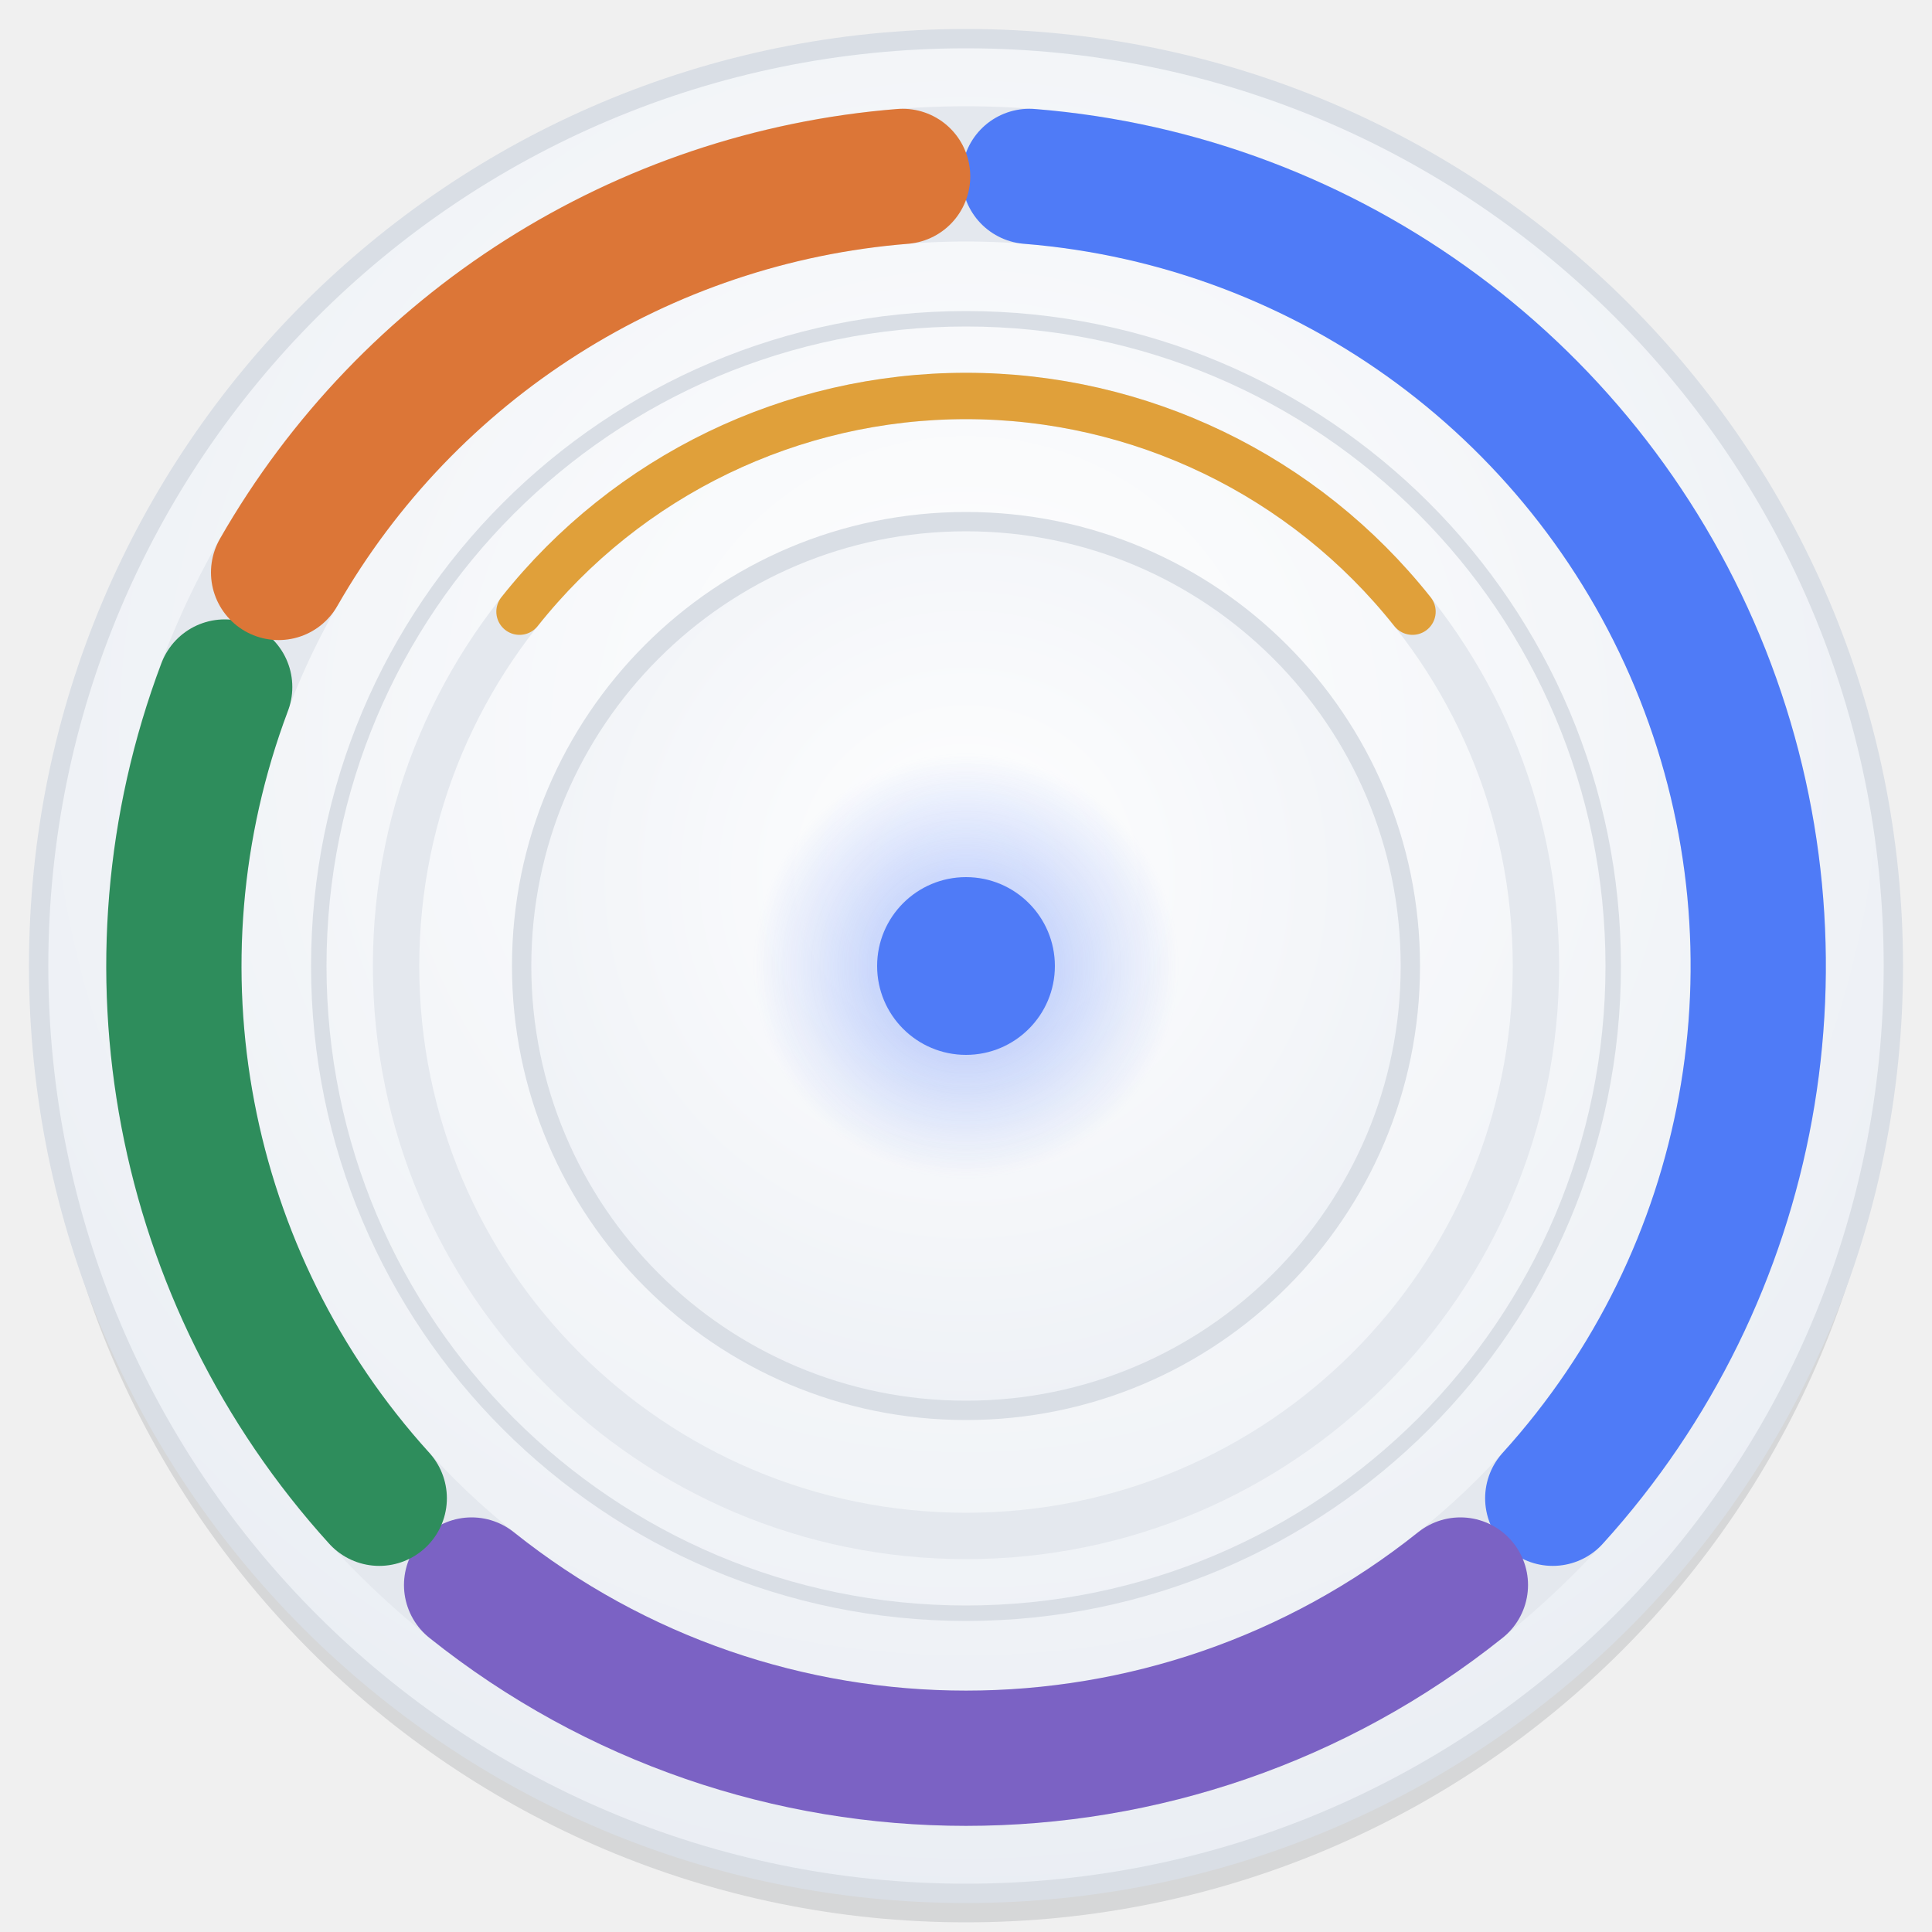
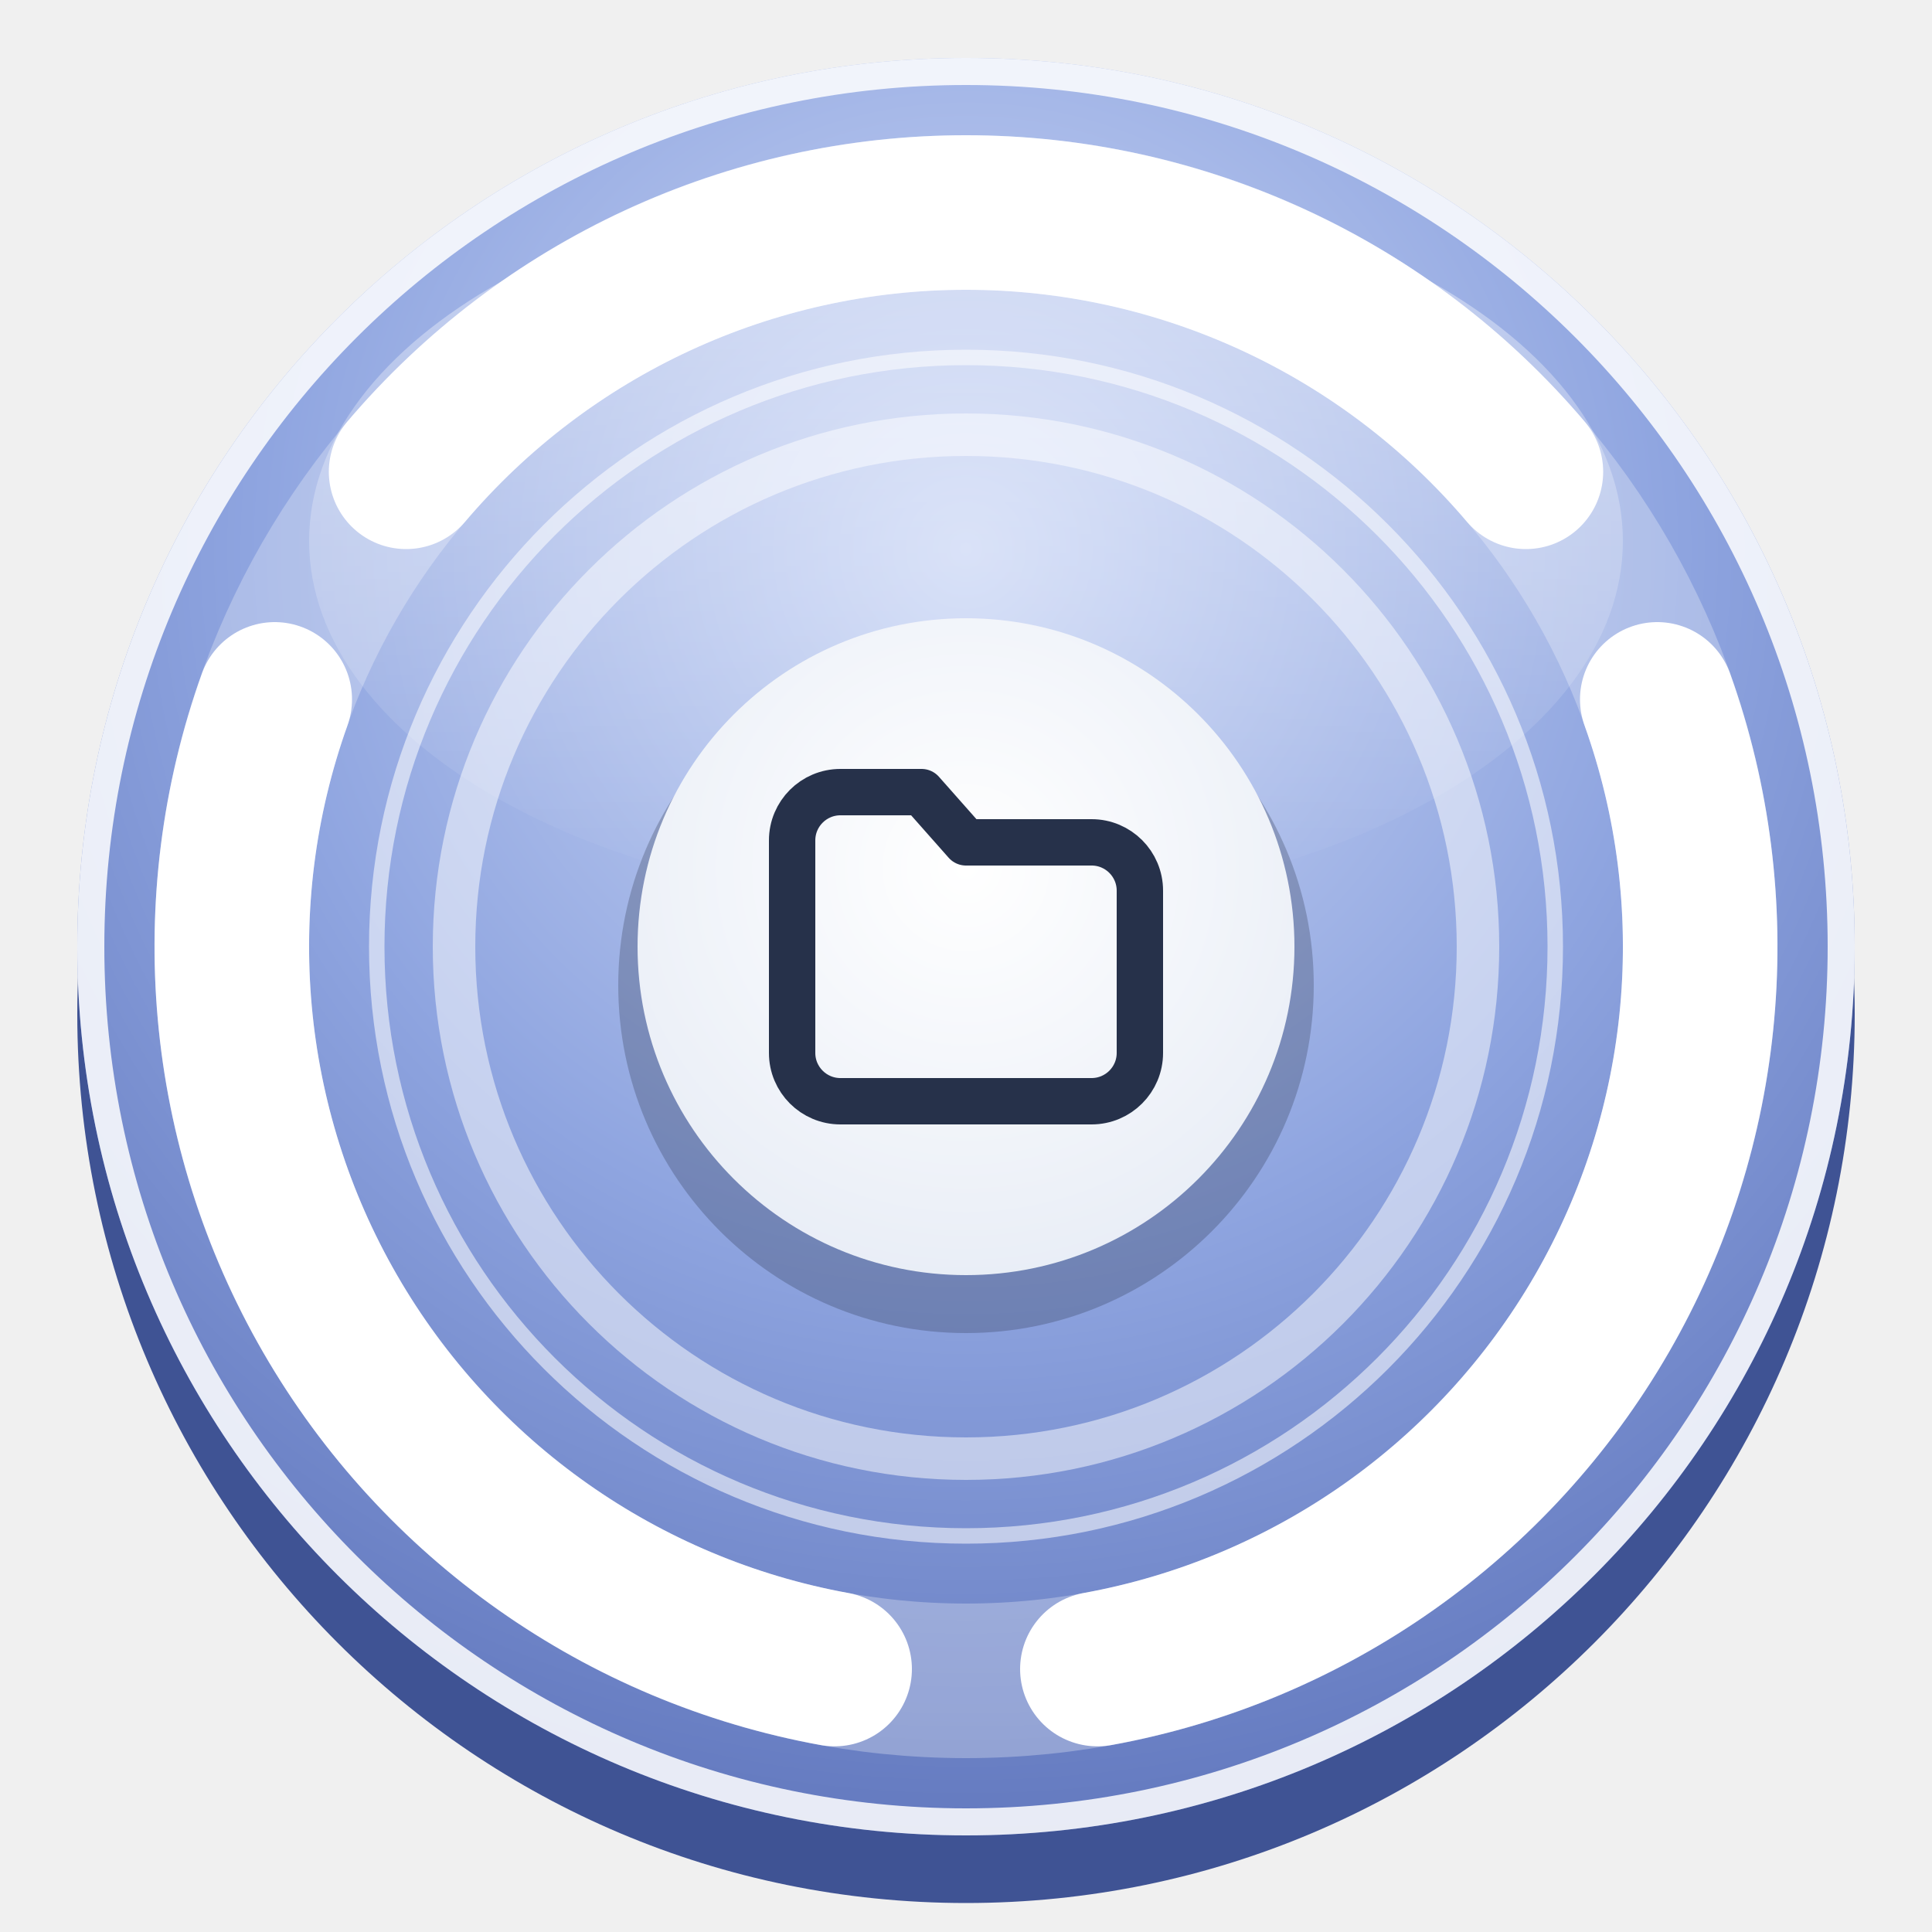
<svg xmlns="http://www.w3.org/2000/svg" width="100" height="100" viewBox="0 0 100 100">
  <defs>
-     <radialGradient id="body" cx="50%" cy="38%" r="65%">
+     <radialGradient id="glass" cx="50%" cy="28%" r="78%">
+       <stop offset="0" stop-color="#cfdaf6" />
+       <stop offset=".5" stop-color="#8fa5e0" />
+       <stop offset="1" stop-color="#5a70b8" />
+     </radialGradient>
+     <linearGradient id="sheen" x1="0" y1="0" x2="0" y2="1">
+       <stop offset="0" stop-color="#ffffff" stop-opacity=".45" />
+       <stop offset="1" stop-color="#ffffff" stop-opacity="0" />
+     </linearGradient>
+     <radialGradient id="core" cx="50%" cy="38%" r="65%">
      <stop offset="0" stop-color="#ffffff" />
-       <stop offset="1" stop-color="#e9edf3" />
-     </radialGradient>
-     <radialGradient id="core" cx="50%" cy="40%" r="60%">
-       <stop offset="0" stop-color="#ffffff" />
-       <stop offset="1" stop-color="#eef1f6" />
-     </radialGradient>
-     <radialGradient id="glow" cx="50%" cy="50%" r="50%">
-       <stop offset="0" stop-color="#4f7bf7" stop-opacity=".9" />
-       <stop offset="1" stop-color="#4f7bf7" stop-opacity="0" />
+       <stop offset="1" stop-color="#e8edf6" />
    </radialGradient>
  </defs>
-   <circle cx="50" cy="51.5" r="48" fill="#14181e" opacity=".12" />
-   <circle cx="50" cy="50" r="48" fill="url(#body)" stroke="#d9dee5" stroke-width="1" />
-   <circle cx="50" cy="50" r="41" fill="none" stroke="#e4e8ee" stroke-width="7" />
-   <path d="M53.28,9.13 A41,41 0 0 1 80.37,77.55" fill="none" stroke="#4f7bf7" stroke-width="7" stroke-linecap="round" />
-   <path d="M75.59,82.04 A41,41 0 0 1 24.41,82.04" fill="none" stroke="#7b62c4" stroke-width="7" stroke-linecap="round" />
-   <path d="M19.63,77.55 A41,41 0 0 1 11.63,35.56" fill="none" stroke="#2e8d5c" stroke-width="7" stroke-linecap="round" />
-   <path d="M14.42,29.63 A41,41 0 0 1 46.72,9.13" fill="none" stroke="#dc7637" stroke-width="7" stroke-linecap="round" />
-   <circle cx="50" cy="50" r="33.5" fill="none" stroke="#d9dee5" stroke-width=".8" />
-   <circle cx="50" cy="50" r="29.5" fill="none" stroke="#e4e8ee" stroke-width="2.4" />
-   <path d="M26.89,31.66 A29.5,29.5 0 0 1 73.11,31.66" fill="none" stroke="#e0a03a" stroke-width="2.4" stroke-linecap="round" />
-   <circle cx="50" cy="50" r="23" fill="url(#core)" stroke="#d9dee5" stroke-width="1" />
-   <circle cx="50" cy="50" r="11" fill="url(#glow)" opacity=".55" />
-   <circle cx="50" cy="50" r="4.6" fill="#4f7bf7" />
+   <ellipse cx="50" cy="55" rx="44" ry="42" fill="#1c2438" opacity=".22" />
+   <circle cx="50" cy="52.5" r="46" fill="#3f5394" />
+   <circle cx="50" cy="49" r="46" fill="url(#glass)" />
+   <ellipse cx="50" cy="28" rx="34" ry="19" fill="url(#sheen)" />
+   <circle cx="50" cy="49" r="45.3" fill="none" stroke="#ffffff" stroke-opacity=".85" stroke-width="1.4" />
+   <g transform="translate(0 -1)">
+     <circle cx="50" cy="50" r="38" fill="none" stroke="#ffffff" stroke-opacity=".28" stroke-width="8" />
+     <path d="M21.02,25.42 A38,38 0 0 1 78.98,25.42" fill="none" stroke="#ffffff" stroke-width="8" stroke-linecap="round" />
+     <path d="M85.78,37.20 A38,38 0 0 1 56.80,87.39" fill="none" stroke="#ffffff" stroke-width="8" stroke-linecap="round" />
+     <path d="M43.20,87.39 A38,38 0 0 1 14.22,37.20" fill="none" stroke="#ffffff" stroke-width="8" stroke-linecap="round" />
+     <circle cx="50" cy="50" r="30.5" fill="none" stroke="#ffffff" stroke-opacity=".55" stroke-width=".8" />
+     <circle cx="50" cy="50" r="26.5" fill="none" stroke="#ffffff" stroke-opacity=".5" stroke-width="2.2" />
+     <circle cx="50" cy="52" r="18" fill="#1c2438" opacity=".25" />
+     <circle cx="50" cy="50" r="17" fill="url(#core)" />
+     <path d="M41 44.5a2.5 2.5 0 0 1 2.5-2.5h4.2l2.3 2.6h6.5a2.5 2.5 0 0 1 2.5 2.5v8.4a2.5 2.5 0 0 1-2.5 2.5H43.5a2.5 2.5 0 0 1-2.5-2.5z" fill="none" stroke="#26314a" stroke-width="2.4" stroke-linejoin="round" />
+   </g>
</svg>
